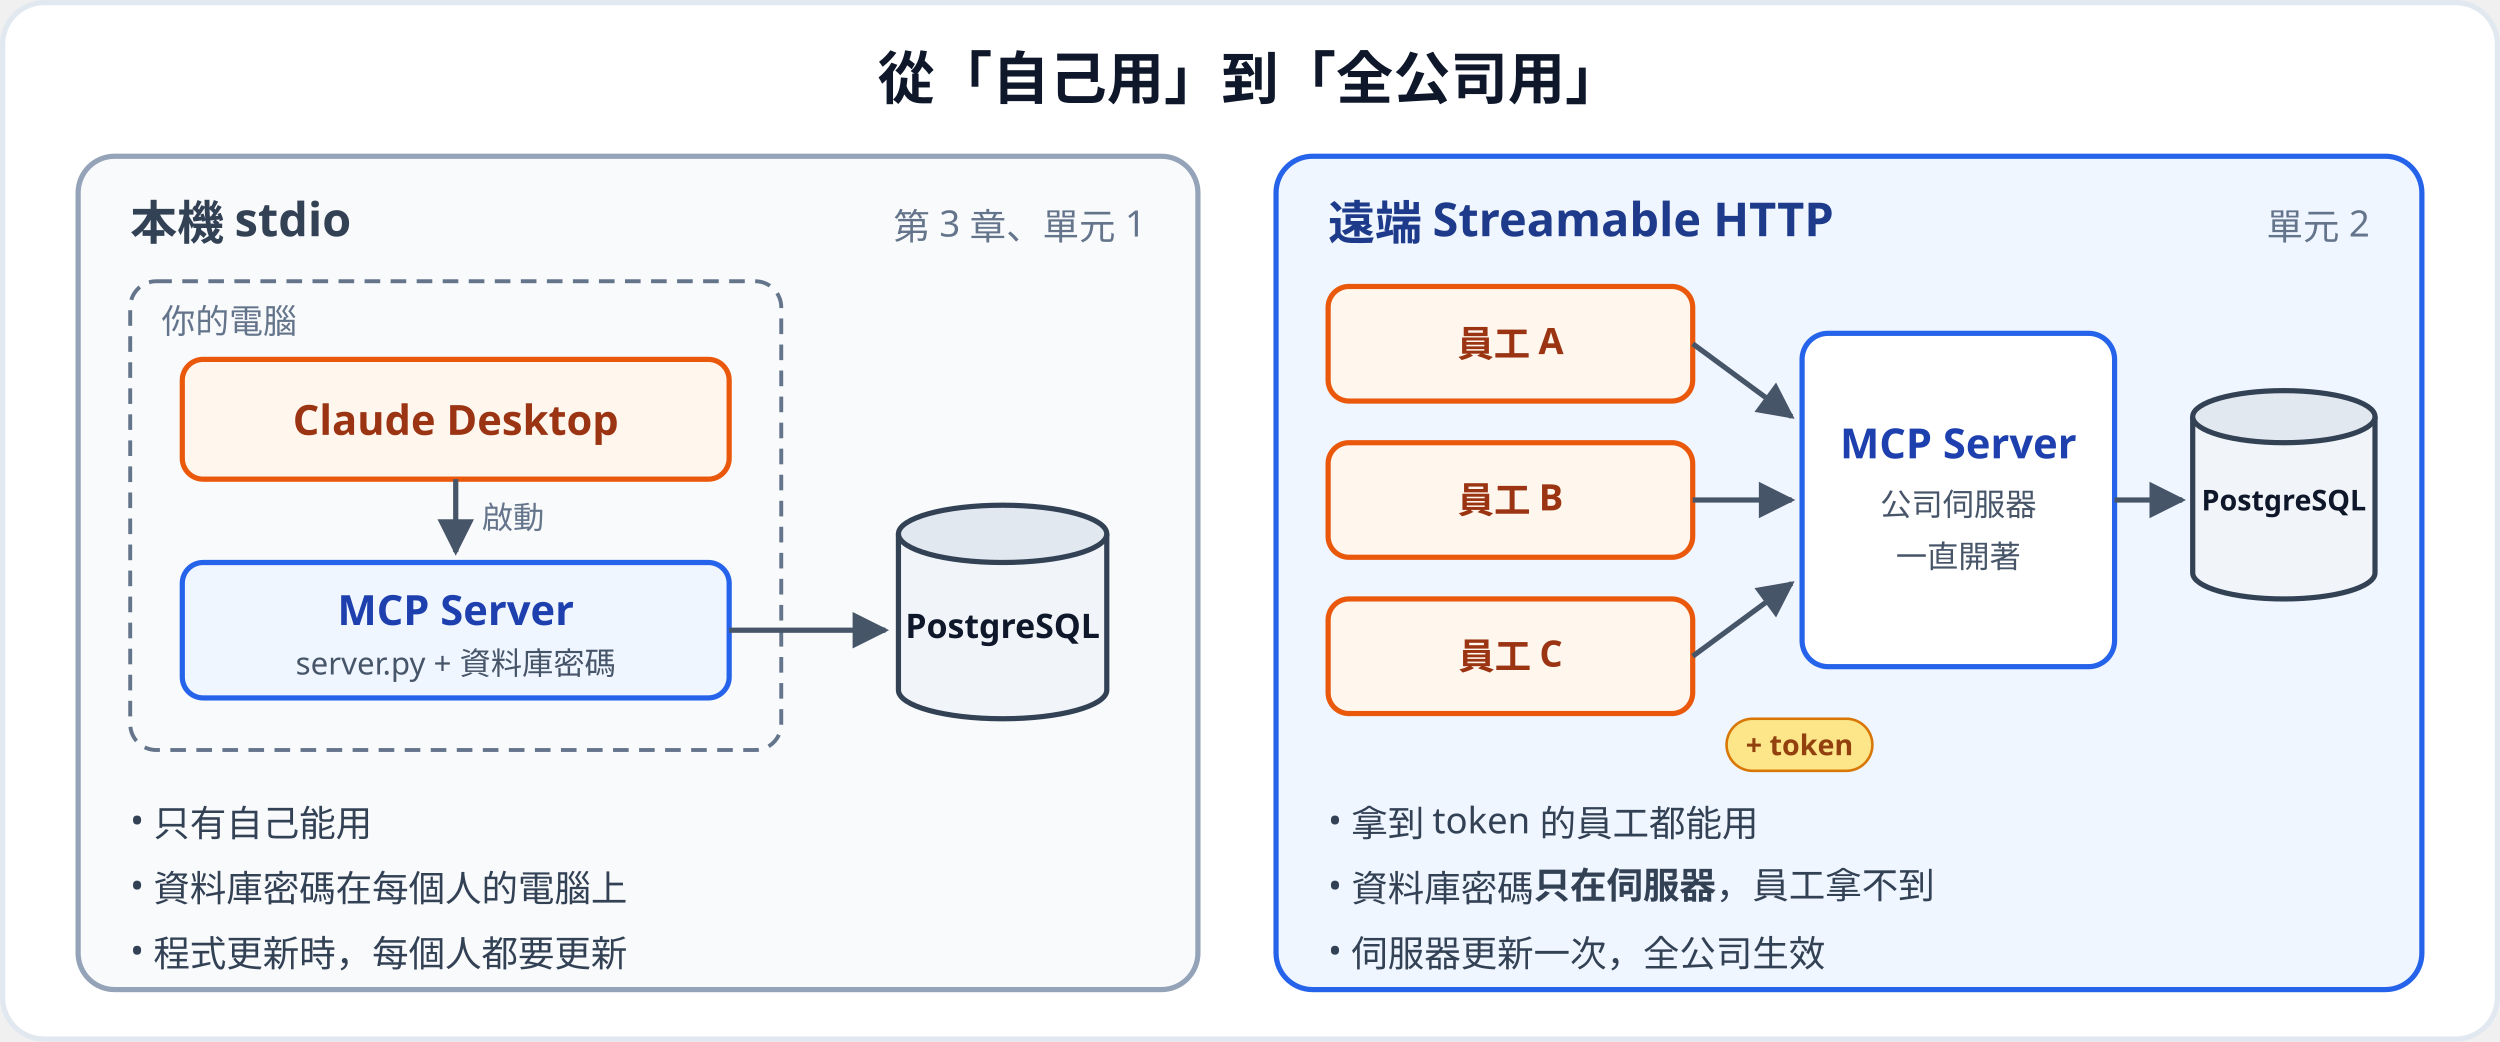
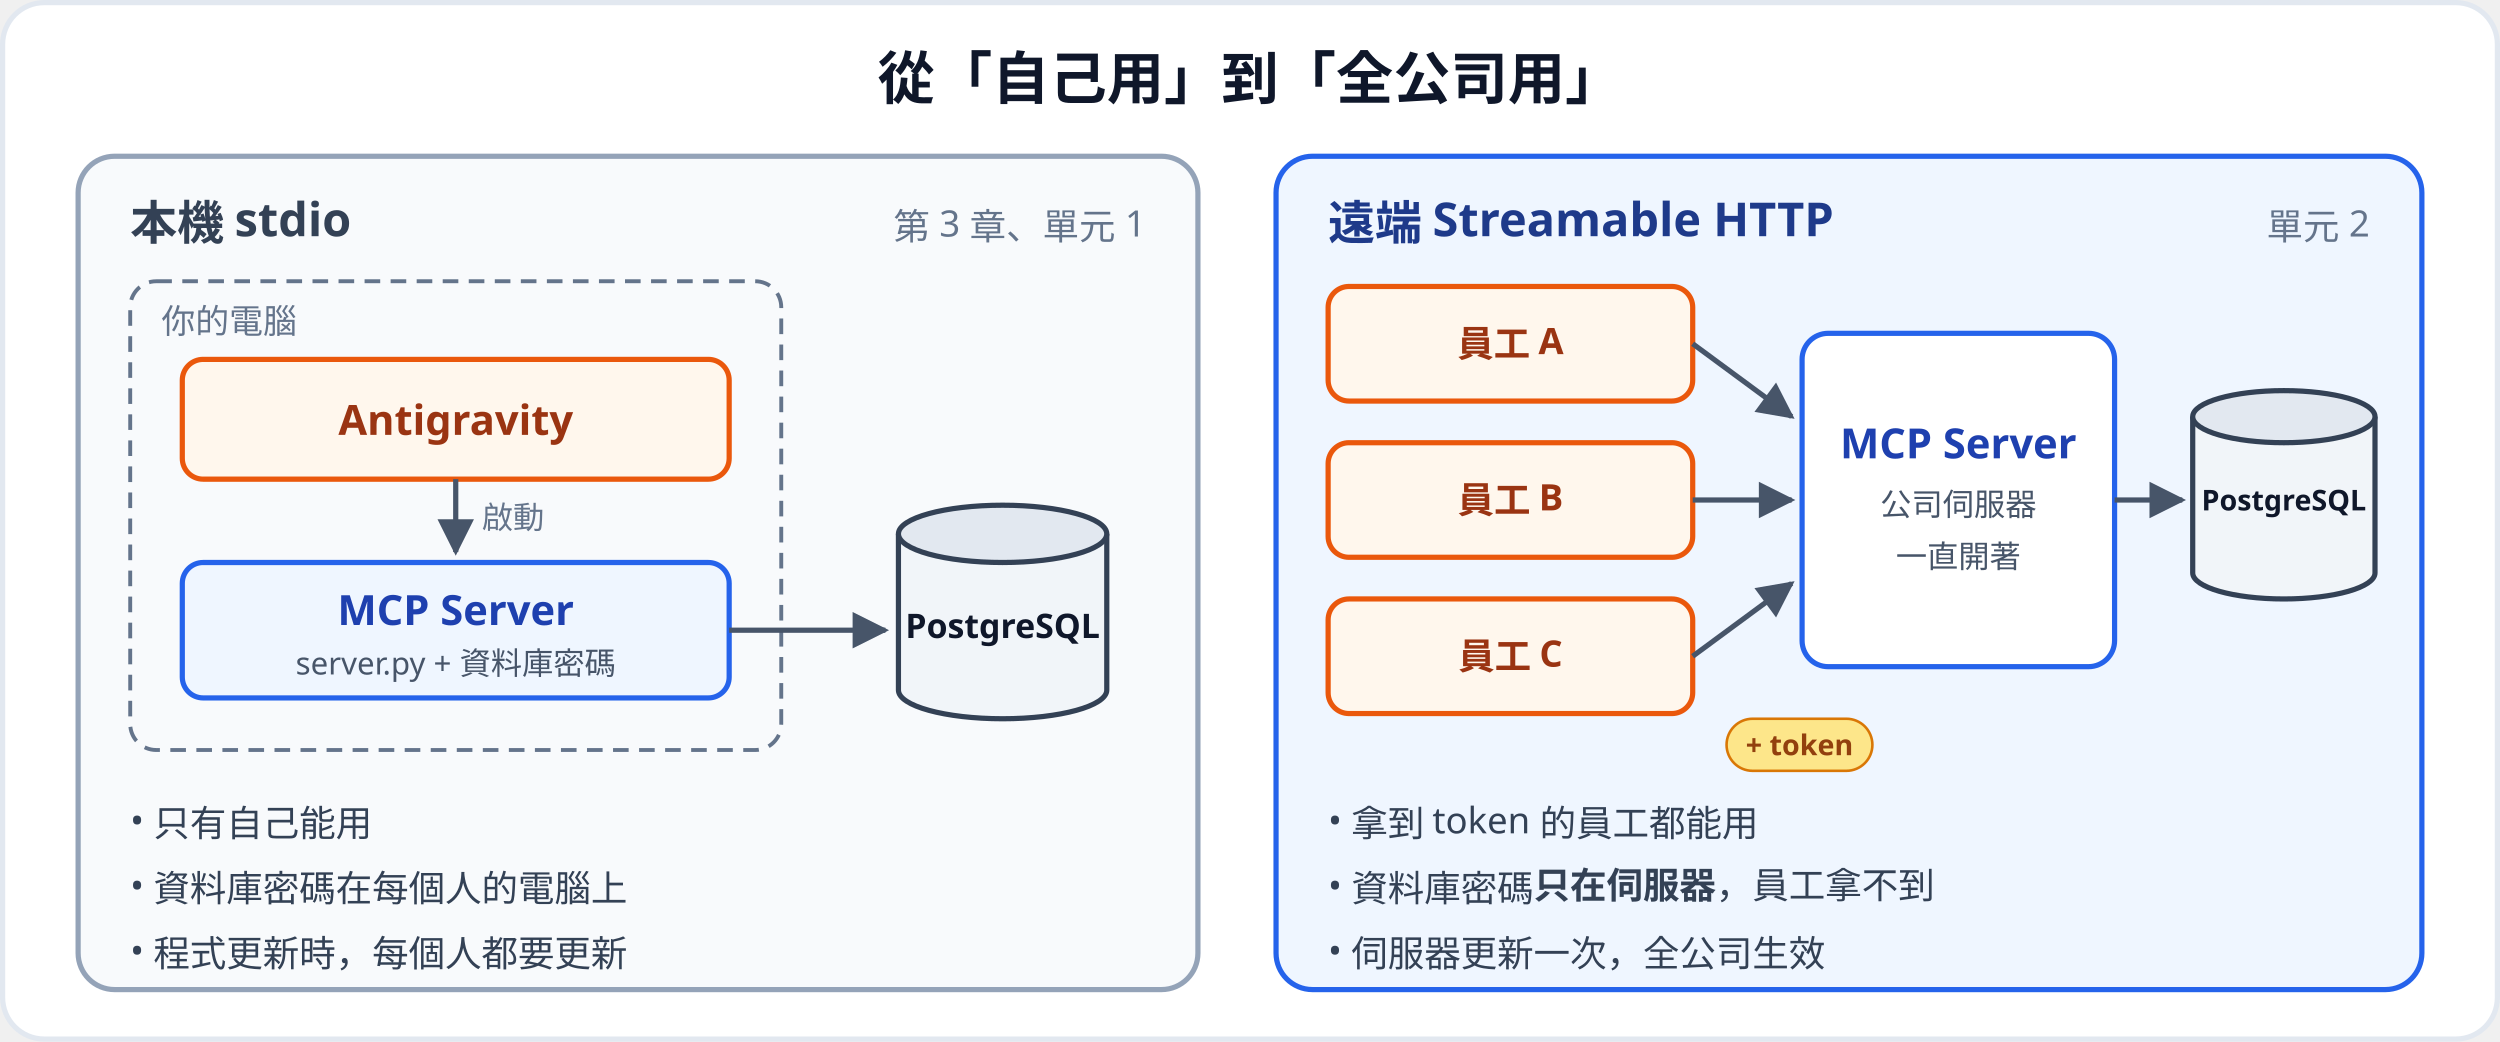
<svg xmlns="http://www.w3.org/2000/svg" width="960" height="400" viewBox="0 0 960 400" font-family="'PingFang TC','Microsoft JhengHei','Noto Sans TC',sans-serif">
  <defs>
    <marker id="a" viewBox="0 0 10 10" refX="9" refY="5" markerWidth="7" markerHeight="7" orient="auto">
      <path d="M0,0 L10,5 L0,10 z" fill="#475569" />
    </marker>
  </defs>
  <rect x="1" y="1" width="958" height="398" rx="16" fill="#ffffff" stroke="#e2e8f0" stroke-width="2" />
  <text x="480" y="38" text-anchor="middle" font-size="22" font-weight="700" fill="#0f172a">從「自己用」到「全公司用」</text>
  <rect x="30" y="60" width="430" height="320" rx="14" fill="#f8fafc" stroke="#94a3b8" stroke-width="2" />
  <text x="50" y="92" font-size="18" font-weight="700" fill="#334155">本機 stdio</text>
  <text x="440" y="92" text-anchor="end" font-size="14" fill="#64748b">第 3 章、單元 1</text>
  <rect x="50" y="108" width="250" height="180" rx="10" fill="none" stroke="#64748b" stroke-width="1.5" stroke-dasharray="6 4" />
  <text x="62" y="128" font-size="13" fill="#64748b">你的電腦</text>
  <rect x="70" y="138" width="210" height="46" rx="8" fill="#fff7ed" stroke="#ea580c" stroke-width="2" />
-   <text x="175" y="167" text-anchor="middle" font-size="16" font-weight="700" fill="#9a3412">Claude Desktop</text>
+   <text x="175" y="167" text-anchor="middle" font-size="16" font-weight="700" fill="#9a3412">Antigravity</text>
  <line x1="175" y1="184" x2="175" y2="212" stroke="#475569" stroke-width="2" marker-end="url(#a)" />
  <text x="185" y="203" font-size="12" fill="#64748b">啟動</text>
  <rect x="70" y="216" width="210" height="52" rx="8" fill="#eff6ff" stroke="#2563eb" stroke-width="2" />
  <text x="175" y="240" text-anchor="middle" font-size="16" font-weight="700" fill="#1e40af">MCP Server</text>
  <text x="175" y="259" text-anchor="middle" font-size="12" fill="#475569">server.py + 資料庫密碼</text>
  <line x1="280" y1="242" x2="340" y2="242" stroke="#475569" stroke-width="2" marker-end="url(#a)" />
  <path d="M345,205 L345,265 A40,11 0 0 0 425,265 L425,205" fill="#f1f5f9" stroke="#334155" stroke-width="2" />
  <ellipse cx="385" cy="205" rx="40" ry="11" fill="#e2e8f0" stroke="#334155" stroke-width="2" />
  <text x="385" y="245" text-anchor="middle" font-size="13" font-weight="700" fill="#0f172a">PostgreSQL</text>
  <g font-size="14" fill="#334155">
    <text x="50" y="320">• 只有自己能用</text>
    <text x="50" y="345">• 資料庫密碼在每個人的電腦上</text>
    <text x="50" y="370">• 程式更新時，每個人都要更新</text>
  </g>
  <rect x="490" y="60" width="440" height="320" rx="14" fill="#eff6ff" stroke="#2563eb" stroke-width="2" />
  <text x="510" y="92" font-size="18" font-weight="700" fill="#1e3a8a">遠端 Streamable HTTP</text>
  <text x="910" y="92" text-anchor="end" font-size="14" fill="#64748b">單元 2</text>
  <g>
    <rect x="510" y="110" width="140" height="44" rx="8" fill="#fff7ed" stroke="#ea580c" stroke-width="2" />
    <text x="580" y="137" text-anchor="middle" font-size="14" font-weight="700" fill="#9a3412">員工 A</text>
    <rect x="510" y="170" width="140" height="44" rx="8" fill="#fff7ed" stroke="#ea580c" stroke-width="2" />
    <text x="580" y="197" text-anchor="middle" font-size="14" font-weight="700" fill="#9a3412">員工 B</text>
    <rect x="510" y="230" width="140" height="44" rx="8" fill="#fff7ed" stroke="#ea580c" stroke-width="2" />
    <text x="580" y="257" text-anchor="middle" font-size="14" font-weight="700" fill="#9a3412">員工 C</text>
  </g>
  <g stroke="#475569" stroke-width="2">
    <line x1="650" y1="132" x2="688" y2="160" marker-end="url(#a)" />
    <line x1="650" y1="192" x2="688" y2="192" marker-end="url(#a)" />
    <line x1="650" y1="252" x2="688" y2="224" marker-end="url(#a)" />
  </g>
  <rect x="663" y="276" width="56" height="20" rx="10" fill="#fde68a" stroke="#d97706" />
  <text x="691" y="290" text-anchor="middle" font-size="11" font-weight="700" fill="#92400e">+ token</text>
  <rect x="692" y="128" width="120" height="128" rx="10" fill="#ffffff" stroke="#2563eb" stroke-width="2" />
  <text x="752" y="176" text-anchor="middle" font-size="16" font-weight="700" fill="#1e40af">MCP Server</text>
  <text x="752" y="198" text-anchor="middle" font-size="12" fill="#475569">公司伺服器</text>
  <text x="752" y="218" text-anchor="middle" font-size="12" fill="#475569">一直開著</text>
  <line x1="812" y1="192" x2="838" y2="192" stroke="#475569" stroke-width="2" marker-end="url(#a)" />
  <path d="M842,160 L842,220 A35,10 0 0 0 912,220 L912,160" fill="#f1f5f9" stroke="#334155" stroke-width="2" />
  <ellipse cx="877" cy="160" rx="35" ry="10" fill="#e2e8f0" stroke="#334155" stroke-width="2" />
  <text x="877" y="196" text-anchor="middle" font-size="11" font-weight="700" fill="#0f172a">PostgreSQL</text>
  <g font-size="14" fill="#334155">
    <text x="510" y="320">• 拿到 token 的員工都能用</text>
    <text x="510" y="345">• 資料庫密碼<tspan font-weight="700">只在伺服器</tspan>，員工拿不到</text>
    <text x="510" y="370">• 伺服器更新一次，全公司生效</text>
  </g>
</svg>
